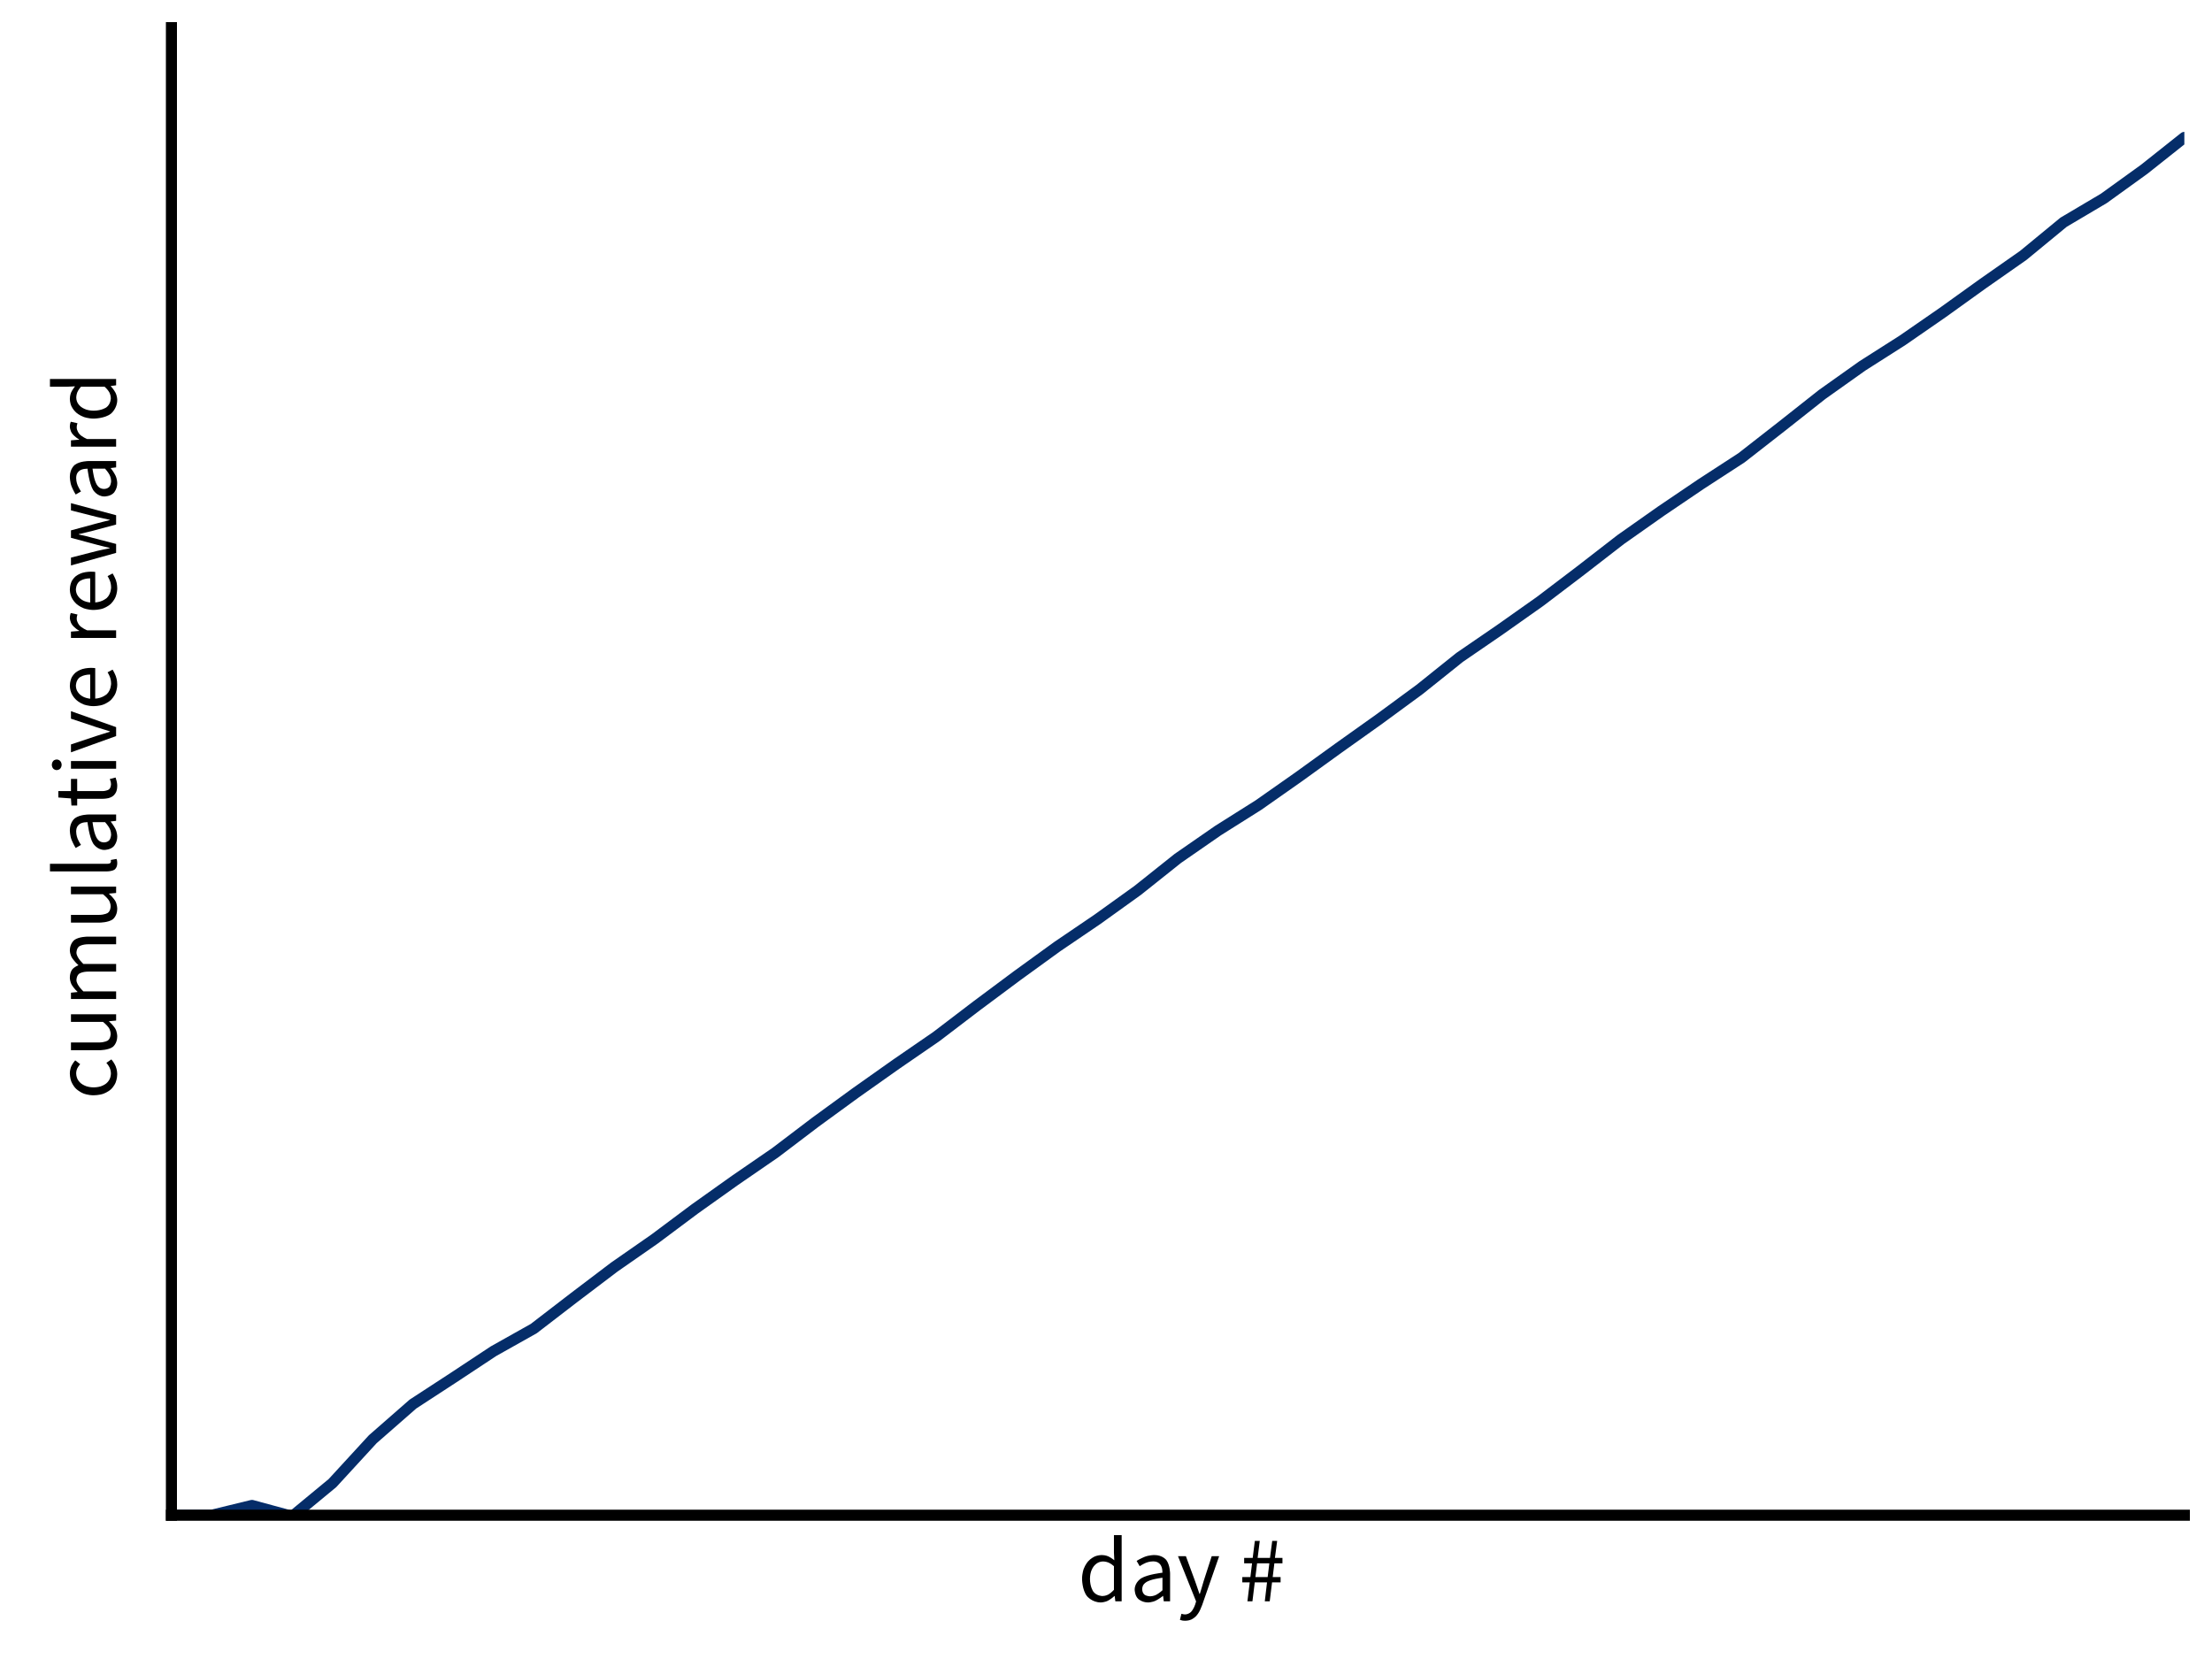
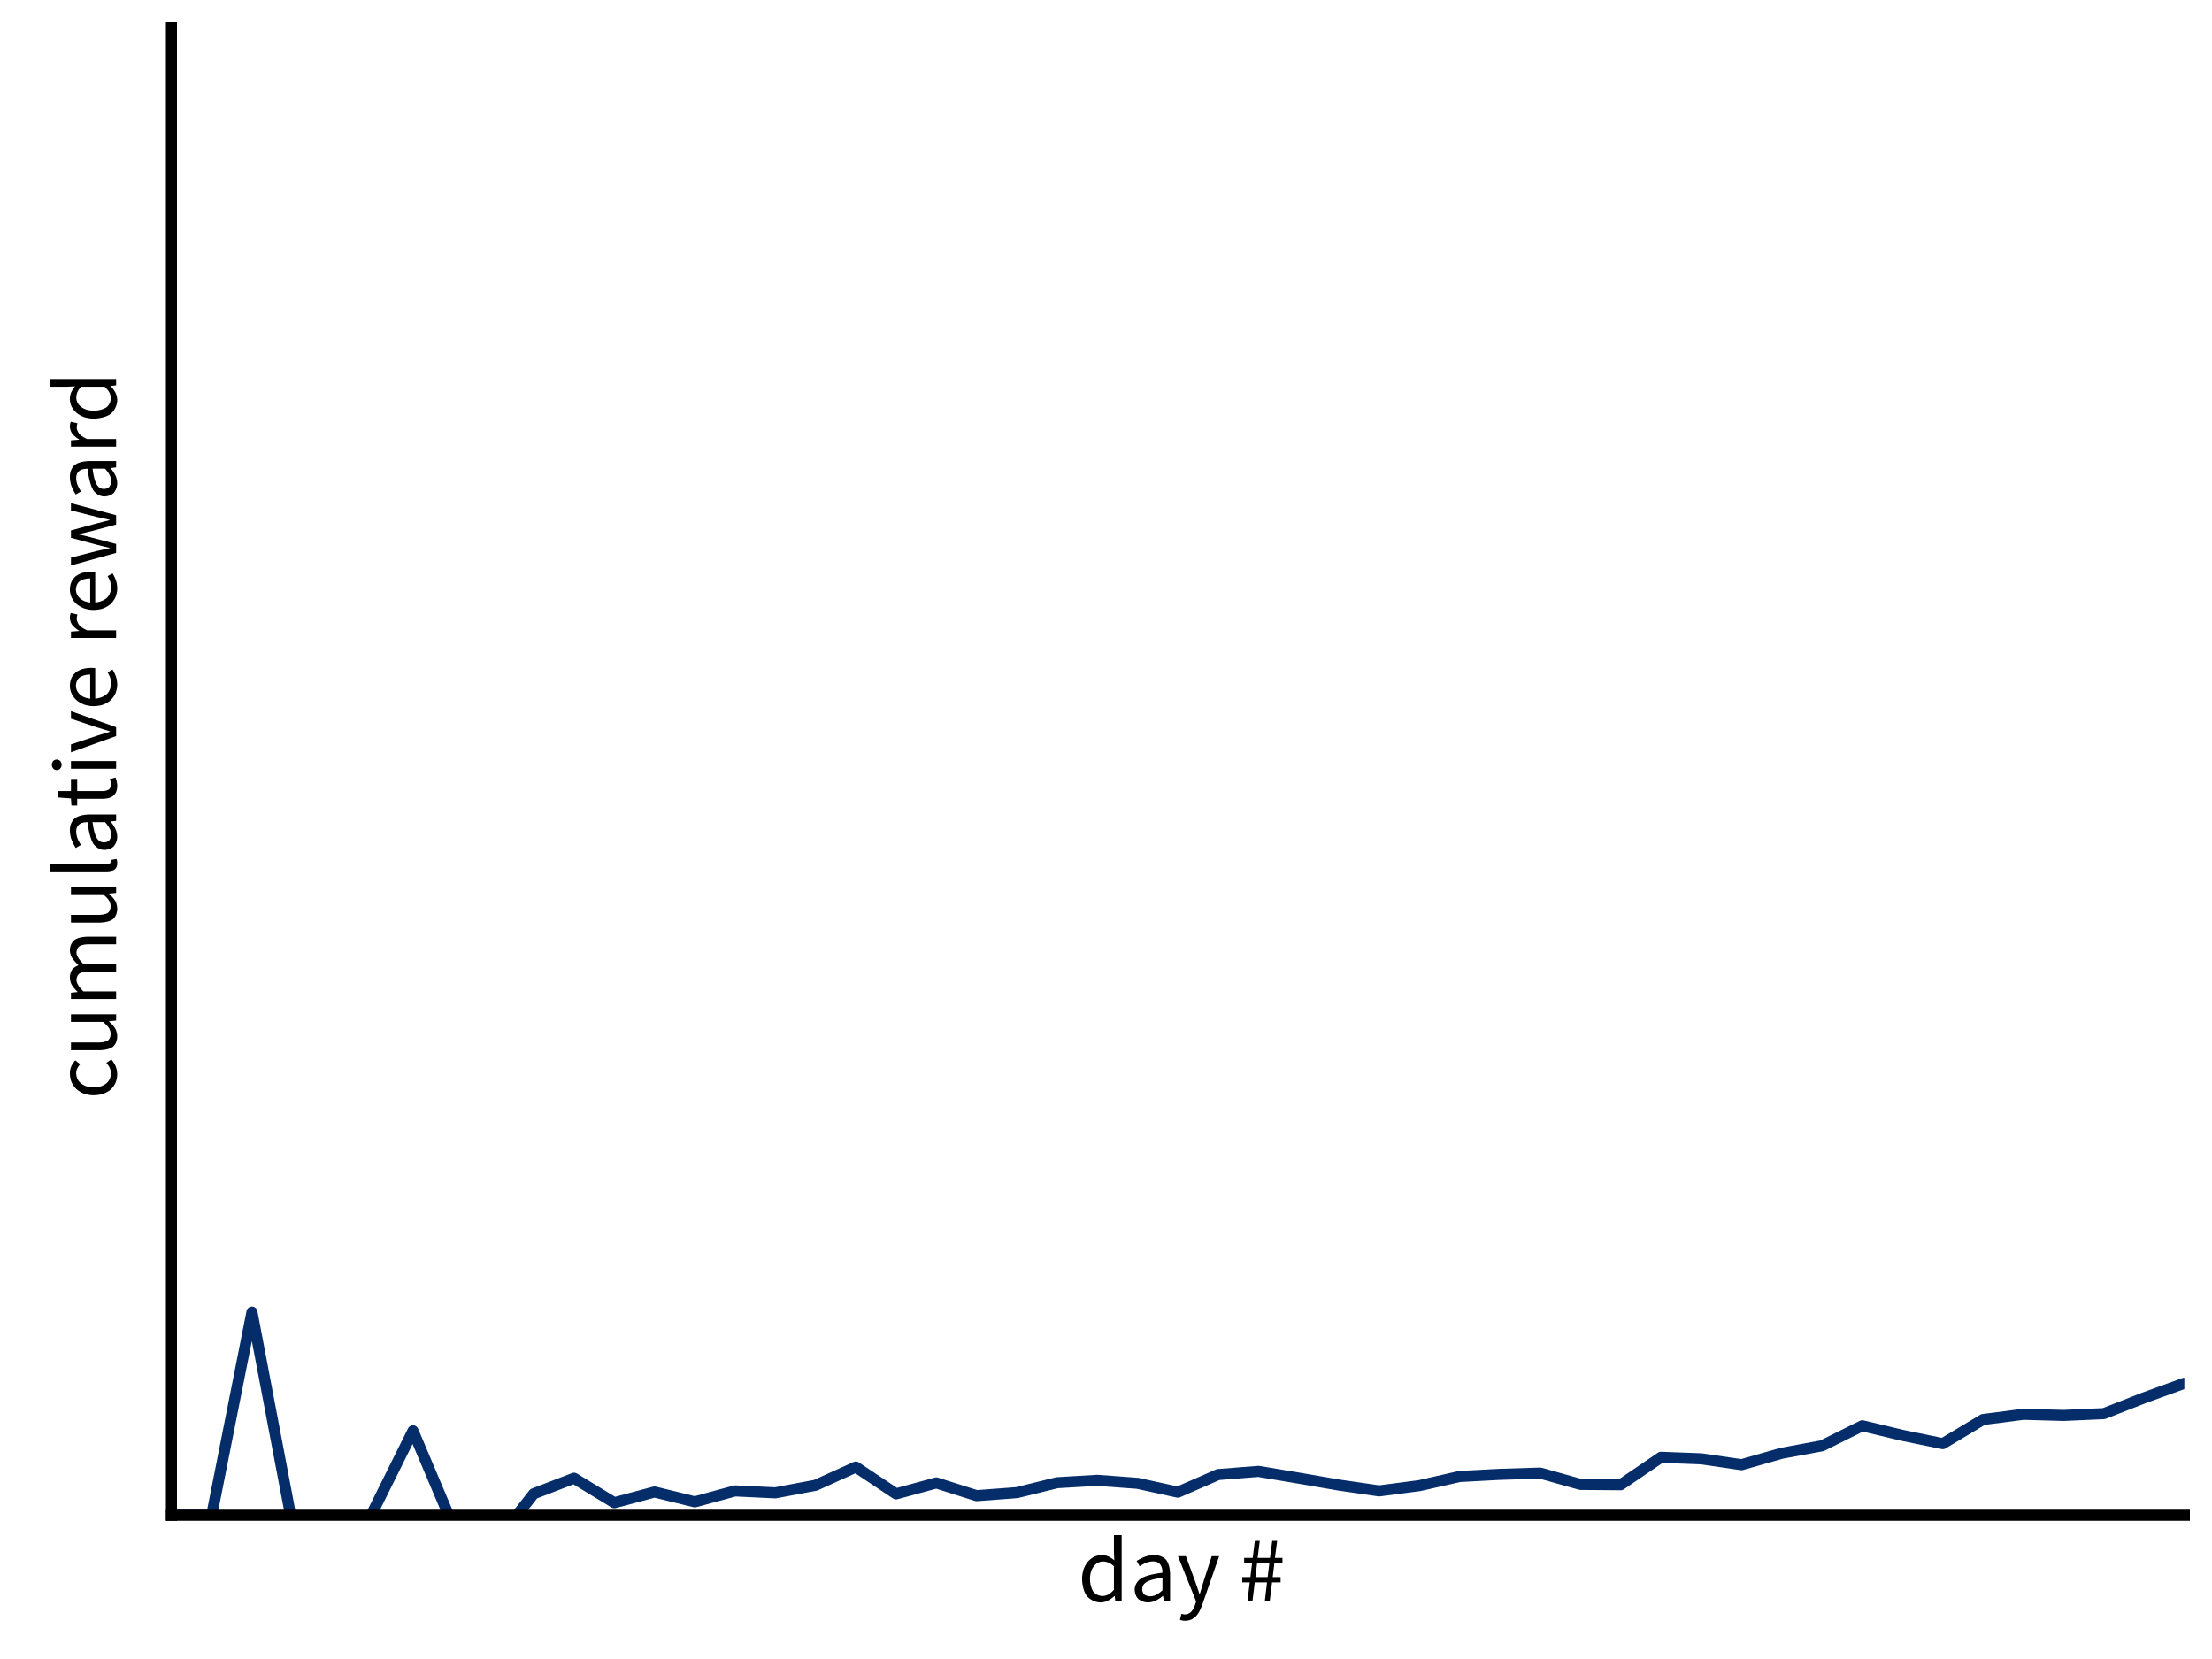
<svg xmlns="http://www.w3.org/2000/svg" height="600" stroke-opacity="1" viewBox="0.0 0.0 800.0 600.0" font-size="1" width="800" stroke="rgb(0,0,0)" version="1.1">
  <defs />
  <g stroke-linejoin="bevel" stroke-opacity="0.0" fill-opacity="0.0" stroke="rgb(0,0,0)" stroke-width="0.0" fill="rgb(0,0,0)" stroke-linecap="butt" stroke-miterlimit="10.0">
    <path d="M 0,0 v 600 h 800 v -600 Z" />
  </g>
  <g stroke-linejoin="round" stroke-opacity="1.0" fill-opacity="0.0" stroke="rgb(5,45,105)" stroke-width="4" fill="rgb(0,0,0)" stroke-linecap="round" stroke-miterlimit="10.0">
    <defs>
      <clipPath id="myClip1">
        <path d="M 62,10 v 538 h 728 v -538 Z" />
      </clipPath>
    </defs>
    <g clip-path="url(#myClip1)">
-       <path d="M 62,548 h 14.56 l 14.56,-3.54 l 14.56,3.949 l 14.56,-12.03 l 14.56,-15.85 l 14.56,-12.74 l 14.56,-9.49 l 14.56,-9.619 l 14.56,-8.178 l 14.56,-11.201 l 14.56,-11.04 l 14.56,-10.136 l 14.56,-10.878 l 14.56,-10.362 l 14.56,-10.018 l 14.56,-11.05 l 14.56,-10.609 l 14.56,-10.297 l 14.56,-10.018 l 14.56,-11.104 l 14.56,-10.846 l 14.56,-10.556 l 14.56,-9.888 l 14.56,-10.459 l 14.56,-11.599 l 14.56,-10.082 l 14.56,-9.178 l 14.56,-10.222 l 14.56,-10.512 l 14.56,-10.362 l 14.56,-10.695 l 14.56,-11.653 l 14.56,-9.985 l 14.56,-10.287 l 14.56,-11.061 l 14.56,-11.277 l 14.56,-10.254 l 14.56,-9.856 l 14.56,-9.458 l 14.56,-11.363 l 14.56,-11.502 l 14.56,-10.34 l 14.56,-9.275 l 14.56,-10.071 l 14.56,-10.459 l 14.56,-10.19 l 14.56,-11.987 l 14.56,-8.619 l 14.56,-10.502 l 14.56,-11.556 " />
+       <path d="M 62,548 h 14.56 l 14.56,-73.453 l 14.56,76.531 l 14.56,48.59 l 14.56,-52.856 l 14.56,-29.332 l 14.56,34.44 l 14.56,6.808 l 14.56,-18.51 l 14.56,-5.601 l 14.56,8.858 l 14.56,-3.887 l 14.56,3.572 l 14.56,-3.96 l 14.56,0.699 l 14.56,-2.733 l 14.56,-6.593 l 14.56,9.703 l 14.56,-3.965 l 14.56,4.608 l 14.56,-1.097 l 14.56,-3.588 l 14.56,-0.858 l 14.56,1.087 l 14.56,3.193 l 14.56,-6.359 l 14.56,-1.159 l 14.56,2.434 l 14.56,2.513 l 14.56,2.114 l 14.56,-1.905 l 14.56,-3.306 l 14.56,-0.772 l 14.56,-0.452 l 14.56,4.083 l 14.56,0.118 l 14.56,-9.913 l 14.56,0.549 l 14.56,2.131 l 14.56,-4.145 l 14.56,-2.693 l 14.56,-7.247 l 14.56,3.486 l 14.56,2.991 l 14.56,-8.737 l 14.56,-1.883 l 14.56,0.409 l 14.56,-0.654 l 14.56,-5.705 l 14.56,-5.28 " />
    </g>
  </g>
  <g stroke-linejoin="bevel" stroke-opacity="0.0" fill-opacity="1.0" stroke="rgb(0,0,0)" stroke-width="0.0" fill="rgb(0,0,0)" stroke-linecap="butt" stroke-miterlimit="10.0">
    <path d="M 42,397.672 ZM 33.865,396.126 c -2.05,0 -3.647,-0.639 -3.647 -0.639c -1.597,-0.639 -2.706,-1.714 -2.706 -1.714c -1.109,-1.076 -1.681,-2.504 -1.681 -2.504c -0.571,-1.429 -0.571,-3.008 -0.571 -3.008c -0,-1.613 0.588,-2.773 0.588 -2.773c 0.588,-1.16 1.361,-2 1.361 -2l 1.782,1.378 c -0.639,0.74 -1.042,1.529 -1.042 1.529c -0.403,0.79 -0.403,1.765 -0.403 1.765c 0,1.109 0.454,2.05 0.454 2.05c 0.454,0.941 1.294,1.613 1.294 1.613c 0.84,0.672 2,1.059 2 1.059c 1.16,0.387 2.571,0.387 2.571 0.387c 1.412,-0 2.555,-0.37 2.555 -0.37c 1.143,-0.37 1.966,-1.025 1.966 -1.025c 0.824,-0.655 1.277,-1.597 1.277 -1.597c 0.454,-0.941 0.454,-2.05 0.454 -2.05c -0,-1.177 -0.487,-2.135 -0.487 -2.135c -0.487,-0.958 -1.16,-1.698 -1.16 -1.698l 1.815,-1.244 c 0.975,1.109 1.546,2.471 1.546 2.471c 0.571,1.361 0.571,2.84 0.571 2.84c 0,1.613 -0.571,3.025 -0.571 3.025c -0.571,1.412 -1.664,2.437 -1.664 2.437c -1.092,1.025 -2.689,1.613 -2.689 1.613c -1.597,0.588 -3.613,0.588 -3.613 0.588ZM 42,382.344 ZM 25.664,379.824 l -0,-2.79 l 9.983,-0 c 2.319,-0 3.345,-0.723 3.345 -0.723c 1.025,-0.723 1.025,-2.336 1.025 -2.336c -0,-1.277 -0.655,-2.252 -0.655 -2.252c -0.655,-0.975 -2.101,-2.151 -2.101 -2.151l -11.597,0 l -0,-2.756 l 16.336,-0 l 0,2.286 l -2.555,0.235 l 0,0.101 c 1.345,1.143 2.151,2.403 2.151 2.403c 0.807,1.26 0.807,2.975 0.807 2.975c 0,2.622 -1.613,3.815 -1.613 3.815c -1.613,1.193 -4.773,1.193 -4.773 1.193l -10.353,0 ZM 42,364.059 ZM 25.664,361.303 l -0,-2.286 l 2.353,-0.235 l -0,-0.101 c -1.177,-1.076 -1.966,-2.336 -1.966 -2.336c -0.79,-1.26 -0.79,-2.74 -0.79 -2.74c -0,-1.882 0.824,-2.941 0.824 -2.941c 0.824,-1.059 2.303,-1.563 2.303 -1.563c -1.412,-1.277 -2.269,-2.571 -2.269 -2.571c -0.857,-1.294 -0.857,-2.807 -0.857 -2.807c -0,-2.521 1.613,-3.748 1.613 -3.748c 1.613,-1.227 4.773,-1.227 4.773 -1.227l 10.353,-0 l 0,2.756 l -9.983,0 c -2.319,0 -3.345,0.74 -3.345 0.74c -1.025,0.74 -1.025,2.286 -1.025 2.286c 0,1.849 2.521,4.101 2.521 4.101l 11.832,-0 l 0,2.756 l -9.983,0 c -2.319,0 -3.345,0.74 -3.345 0.74c -1.025,0.74 -1.025,2.319 -1.025 2.319c 0,1.849 2.521,4.101 2.521 4.101l 11.832,-0 l 0,2.756 l -16.336,0 ZM 42,336.193 ZM 25.664,333.672 l -0,-2.79 l 9.983,-0 c 2.319,-0 3.345,-0.723 3.345 -0.723c 1.025,-0.723 1.025,-2.336 1.025 -2.336c -0,-1.277 -0.655,-2.252 -0.655 -2.252c -0.655,-0.975 -2.101,-2.151 -2.101 -2.151l -11.597,0 l -0,-2.756 l 16.336,-0 l 0,2.286 l -2.555,0.235 l 0,0.101 c 1.345,1.143 2.151,2.403 2.151 2.403c 0.807,1.26 0.807,2.975 0.807 2.975c 0,2.622 -1.613,3.815 -1.613 3.815c -1.613,1.193 -4.773,1.193 -4.773 1.193l -10.353,0 ZM 42,317.908 ZM 18.067,315.151 l -0,-2.756 l 20.84,-0 c 0.672,-0 0.941,-0.235 0.941 -0.235c 0.269,-0.235 0.269,-0.538 0.269 -0.538l -0,-0.252 c 0,0 -0.067,-0.353 -0.067 -0.353l 2.084,-0.37 c 0.135,0.269 0.202,0.639 0.202 0.639c 0.067,0.37 0.067,0.941 0.067 0.941c 0,1.58 -0.941,2.252 -0.941 2.252c -0.941,0.672 -2.756,0.672 -2.756 0.672l -20.639,0 ZM 42,309.336 ZM 37.765,307.387 c -2.689,0 -4.118,-2.403 -4.118 -2.403c -1.429,-2.403 -2,-7.647 -2 -7.647c -0.773,0 -1.513,0.151 -1.513 0.151c -0.74,0.151 -1.311,0.538 -1.311 0.538c -0.571,0.387 -0.924,1.025 -0.924 1.025c -0.353,0.639 -0.353,1.647 -0.353 1.647c 0,1.445 0.538,2.672 0.538 2.672c 0.538,1.227 1.21,2.202 1.21 2.202l -1.916,1.109 c -0.74,-1.143 -1.429,-2.79 -1.429 -2.79c -0.689,-1.647 -0.689,-3.63 -0.689 -3.63c -0,-2.992 1.832,-4.336 1.832 -4.336c 1.832,-1.345 4.891,-1.345 4.891 -1.345l 10.017,-0 l 0,2.286 l -1.95,0.235 l 0,0.067 c 0.975,1.177 1.664,2.538 1.664 2.538c 0.689,1.361 0.689,2.874 0.689 2.874c 0,2.084 -1.21,3.445 -1.21 3.445c -1.21,1.361 -3.429,1.361 -3.429 1.361ZM 37.765,307.387 ZM 37.563,304.664 c 1.412,-0 2.017,-0.824 2.017 -0.824c 0.605,-0.824 0.605,-2.034 0.605 -2.034c -0,-1.177 -0.555,-2.235 -0.555 -2.235c -0.555,-1.059 -1.63,-2.235 -1.63 -2.235l -4.538,0 c 0.269,2.05 0.639,3.462 0.639 3.462c 0.37,1.412 0.874,2.269 0.874 2.269c 0.504,0.857 1.16,1.227 1.16 1.227c 0.655,0.37 1.429,0.37 1.429 0.37ZM 42,292.126 ZM 27.916,288.899 l 0,2.42 l -2.084,0 l -0.168,-2.555 l -4.571,-0.336 l -0,-2.319 l 4.571,-0 l -0,-4.403 l 2.252,-0 l 0,4.403 l 9.076,-0 c 1.513,-0 2.336,-0.555 2.336 -0.555c 0.824,-0.555 0.824,-1.966 0.824 -1.966c -0,-0.437 -0.135,-0.941 -0.135 -0.941c -0.135,-0.504 -0.302,-0.908 -0.302 -0.908l 2.084,-0.538 c 0.235,0.672 0.42,1.462 0.42 1.462c 0.185,0.79 0.185,1.563 0.185 1.563c 0,1.311 -0.403,2.202 -0.403 2.202c -0.403,0.891 -1.109,1.445 -1.109 1.445c -0.706,0.555 -1.714,0.79 -1.714 0.79c -1.008,0.235 -2.219,0.235 -2.219 0.235l -9.042,0 ZM 42,280.765 ZM 22.302,276.597 c 0,0.807 -0.504,1.361 -0.504 1.361c -0.504,0.555 -1.277,0.555 -1.277 0.555c -0.807,0 -1.294,-0.555 -1.294 -0.555c -0.487,-0.555 -0.487,-1.361 -0.487 -1.361c -0,-0.807 0.487,-1.361 0.487 -1.361c 0.487,-0.555 1.294,-0.555 1.294 -0.555c 0.773,-0 1.277,0.555 1.277 0.555c 0.504,0.555 0.504,1.361 0.504 1.361ZM 22.302,276.597 ZM 25.664,278.008 l -0,-2.756 l 16.336,-0 l 0,2.756 l -16.336,0 ZM 42,272.496 ZM 25.664,272.092 l -0,-2.857 l 9.277,-3.092 c 1.21,-0.37 2.42,-0.756 2.42 -0.756c 1.21,-0.387 2.387,-0.756 2.387 -0.756l -0,-0.135 c -1.177,-0.37 -2.387,-0.74 -2.387 -0.74l -2.42,-0.74 l -9.277,-3.092 l -0,-2.723 l 16.336,5.782 l 0,3.227 ZM 42,256.933 ZM 33.865,255.387 c -2.017,0 -3.613,-0.622 -3.613 -0.622c -1.597,-0.622 -2.706,-1.647 -2.706 -1.647c -1.109,-1.025 -1.698,-2.336 -1.698 -2.336c -0.588,-1.311 -0.588,-2.723 -0.588 -2.723c -0,-1.546 0.538,-2.773 0.538 -2.773c 0.538,-1.227 1.546,-2.05 1.546 -2.05c 1.008,-0.824 2.42,-1.26 2.42 -1.26c 1.412,-0.437 3.16,-0.437 3.16 -0.437c 0.908,-0 1.513,0.101 1.513 0.101l 0,11.025 c 2.655,-0.168 4.202,-1.63 4.202 -1.63c 1.546,-1.462 1.546,-3.815 1.546 -3.815c -0,-1.177 -0.353,-2.168 -0.353 -2.168c -0.353,-0.992 -0.924,-1.899 -0.924 -1.899l 1.815,-0.975 c 0.672,1.076 1.177,2.387 1.177 2.387c 0.504,1.311 0.504,2.992 0.504 2.992c 0,1.647 -0.588,3.076 -0.588 3.076c -0.588,1.429 -1.681,2.487 -1.681 2.487c -1.092,1.059 -2.672,1.664 -2.672 1.664c -1.58,0.605 -3.597,0.605 -3.597 0.605ZM 33.865,255.387 ZM 32.622,243.958 c -2.521,0 -3.849,1.059 -3.849 1.059c -1.328,1.059 -1.328,2.975 -1.328 2.975c 0,0.874 0.353,1.664 0.353 1.664c 0.353,0.79 1.008,1.429 1.008 1.429c 0.655,0.639 1.613,1.059 1.613 1.059c 0.958,0.42 2.202,0.555 2.202 0.555l -0,-8.739 ZM 42,233.471 ZM 25.664,230.714 l -0,-2.286 l 2.958,-0.235 l -0,-0.101 c -1.546,-0.84 -2.454,-2.034 -2.454 -2.034c -0.908,-1.193 -0.908,-2.605 -0.908 -2.605c -0,-0.975 0.336,-1.748 0.336 -1.748l 2.42,0.538 c -0.135,0.403 -0.202,0.74 -0.202 0.74c -0.067,0.336 -0.067,0.84 -0.067 0.84c 0,1.042 0.84,2.168 0.84 2.168c 0.84,1.126 2.924,1.966 2.924 1.966l 10.487,-0 l 0,2.756 l -16.336,0 ZM 42,222.143 ZM 33.865,220.597 c -2.017,0 -3.613,-0.622 -3.613 -0.622c -1.597,-0.622 -2.706,-1.647 -2.706 -1.647c -1.109,-1.025 -1.698,-2.336 -1.698 -2.336c -0.588,-1.311 -0.588,-2.723 -0.588 -2.723c -0,-1.546 0.538,-2.773 0.538 -2.773c 0.538,-1.227 1.546,-2.05 1.546 -2.05c 1.008,-0.824 2.42,-1.26 2.42 -1.26c 1.412,-0.437 3.16,-0.437 3.16 -0.437c 0.908,-0 1.513,0.101 1.513 0.101l 0,11.025 c 2.655,-0.168 4.202,-1.63 4.202 -1.63c 1.546,-1.462 1.546,-3.815 1.546 -3.815c -0,-1.177 -0.353,-2.168 -0.353 -2.168c -0.353,-0.992 -0.924,-1.899 -0.924 -1.899l 1.815,-0.975 c 0.672,1.076 1.177,2.387 1.177 2.387c 0.504,1.311 0.504,2.992 0.504 2.992c 0,1.647 -0.588,3.076 -0.588 3.076c -0.588,1.429 -1.681,2.487 -1.681 2.487c -1.092,1.059 -2.672,1.664 -2.672 1.664c -1.58,0.605 -3.597,0.605 -3.597 0.605ZM 33.865,220.597 ZM 32.622,209.168 c -2.521,0 -3.849,1.059 -3.849 1.059c -1.328,1.059 -1.328,2.975 -1.328 2.975c 0,0.874 0.353,1.664 0.353 1.664c 0.353,0.79 1.008,1.429 1.008 1.429c 0.655,0.639 1.613,1.059 1.613 1.059c 0.958,0.42 2.202,0.555 2.202 0.555l -0,-8.739 ZM 42,205.303 ZM 25.664,204.496 l -0,-2.824 l 9.445,-2.42 c 1.177,-0.269 2.286,-0.504 2.286 -0.504c 1.109,-0.235 2.252,-0.471 2.252 -0.471l -0,-0.135 c -1.143,-0.269 -2.269,-0.538 -2.269 -0.538c -1.126,-0.269 -2.269,-0.571 -2.269 -0.571l -9.445,-2.521 l -0,-2.689 l 9.445,-2.555 c 1.177,-0.302 2.286,-0.588 2.286 -0.588c 1.109,-0.286 2.252,-0.555 2.252 -0.555l -0,-0.135 c -1.143,-0.269 -2.252,-0.504 -2.252 -0.504c -1.109,-0.235 -2.286,-0.504 -2.286 -0.504l -9.445,-2.387 l -0,-2.622 l 16.336,4.37 l 0,3.361 l -8.773,2.353 c -1.177,0.302 -2.319,0.555 -2.319 0.555c -1.143,0.252 -2.387,0.555 -2.387 0.555l 0,0.135 c 1.244,0.269 2.403,0.538 2.403 0.538c 1.16,0.269 2.336,0.605 2.336 0.605l 8.739,2.286 l 0,3.227 ZM 42,181.504 ZM 37.765,179.555 c -2.689,0 -4.118,-2.403 -4.118 -2.403c -1.429,-2.403 -2,-7.647 -2 -7.647c -0.773,0 -1.513,0.151 -1.513 0.151c -0.74,0.151 -1.311,0.538 -1.311 0.538c -0.571,0.387 -0.924,1.025 -0.924 1.025c -0.353,0.639 -0.353,1.647 -0.353 1.647c 0,1.445 0.538,2.672 0.538 2.672c 0.538,1.227 1.21,2.202 1.21 2.202l -1.916,1.109 c -0.74,-1.143 -1.429,-2.79 -1.429 -2.79c -0.689,-1.647 -0.689,-3.63 -0.689 -3.63c -0,-2.992 1.832,-4.336 1.832 -4.336c 1.832,-1.345 4.891,-1.345 4.891 -1.345l 10.017,-0 l 0,2.286 l -1.95,0.235 l 0,0.067 c 0.975,1.177 1.664,2.538 1.664 2.538c 0.689,1.361 0.689,2.874 0.689 2.874c 0,2.084 -1.21,3.445 -1.21 3.445c -1.21,1.361 -3.429,1.361 -3.429 1.361ZM 37.765,179.555 ZM 37.563,176.832 c 1.412,-0 2.017,-0.824 2.017 -0.824c 0.605,-0.824 0.605,-2.034 0.605 -2.034c -0,-1.177 -0.555,-2.235 -0.555 -2.235c -0.555,-1.059 -1.63,-2.235 -1.63 -2.235l -4.538,0 c 0.269,2.05 0.639,3.462 0.639 3.462c 0.37,1.412 0.874,2.269 0.874 2.269c 0.504,0.857 1.16,1.227 1.16 1.227c 0.655,0.37 1.429,0.37 1.429 0.37ZM 42,164.294 ZM 25.664,161.538 l -0,-2.286 l 2.958,-0.235 l -0,-0.101 c -1.546,-0.84 -2.454,-2.034 -2.454 -2.034c -0.908,-1.193 -0.908,-2.605 -0.908 -2.605c -0,-0.975 0.336,-1.748 0.336 -1.748l 2.42,0.538 c -0.135,0.403 -0.202,0.74 -0.202 0.74c -0.067,0.336 -0.067,0.84 -0.067 0.84c 0,1.042 0.84,2.168 0.84 2.168c 0.84,1.126 2.924,1.966 2.924 1.966l 10.487,-0 l 0,2.756 l -16.336,0 ZM 42,152.966 ZM 33.865,151.387 c -1.983,0 -3.58,-0.588 -3.58 -0.588c -1.597,-0.588 -2.706,-1.563 -2.706 -1.563c -1.109,-0.975 -1.714,-2.252 -1.714 -2.252c -0.605,-1.277 -0.605,-2.689 -0.605 -2.689c -0,-1.412 0.504,-2.454 0.504 -2.454c 0.504,-1.042 1.378,-2.118 1.378 -2.118l -2.79,0.135 l -6.286,0 l -0,-2.79 l 23.933,-0 l 0,2.286 l -1.916,0.235 l 0,0.101 c 0.941,0.975 1.63,2.235 1.63 2.235c 0.689,1.26 0.689,2.706 0.689 2.706c 0,3.092 -2.219,4.924 -2.219 4.924c -2.219,1.832 -6.319,1.832 -6.319 1.832ZM 33.865,151.387 ZM 33.832,148.529 c 2.958,-0 4.605,-1.177 4.605 -1.177c 1.647,-1.177 1.647,-3.328 1.647 -3.328c -0,-1.143 -0.555,-2.151 -0.555 -2.151c -0.555,-1.008 -1.698,-2.017 -1.698 -2.017l -8.538,0 c -0.941,1.042 -1.328,2 -1.328 2c -0.387,0.958 -0.387,1.966 -0.387 1.966c 0,0.975 0.454,1.832 0.454 1.832c 0.454,0.857 1.277,1.496 1.277 1.496c 0.824,0.639 1.966,1.008 1.966 1.008c 1.143,0.37 2.555,0.37 2.555 0.37Z" />
  </g>
  <g stroke-linejoin="miter" stroke-opacity="1.0" fill-opacity="0.0" stroke="rgb(0,0,0)" stroke-width="4" fill="rgb(0,0,0)" stroke-linecap="square" stroke-miterlimit="10.0">
    <path d="M 62,548 v -538 " />
  </g>
  <g stroke-linejoin="miter" stroke-opacity="1.0" fill-opacity="0.0" stroke="rgb(0,0,0)" stroke-width="4" fill="rgb(0,0,0)" stroke-linecap="square" stroke-miterlimit="10.0">
    <path d="M 62,548 h 728 " />
  </g>
  <g stroke-linejoin="bevel" stroke-opacity="0.0" fill-opacity="1.0" stroke="rgb(0,0,0)" stroke-width="0.0" fill="rgb(0,0,0)" stroke-linecap="butt" stroke-miterlimit="10.0">
    <path d="M 389.765,579.143 ZM 391.344,571.008 c 0,-1.983 0.588,-3.58 0.588 -3.58c 0.588,-1.597 1.563,-2.706 1.563 -2.706c 0.975,-1.109 2.252,-1.714 2.252 -1.714c 1.277,-0.605 2.689,-0.605 2.689 -0.605c 1.412,0 2.454,0.504 2.454 0.504c 1.042,0.504 2.118,1.378 2.118 1.378l -0.135,-2.79 v -6.286 h 2.79 v 23.933 h -2.286 l -0.235,-1.916 h -0.101 c -0.975,0.941 -2.235,1.63 -2.235 1.63c -1.26,0.689 -2.706,0.689 -2.706 0.689c -3.092,-0 -4.924,-2.219 -4.924 -2.219c -1.832,-2.219 -1.832,-6.319 -1.832 -6.319ZM 391.344,571.008 ZM 394.202,570.975 c 0,2.958 1.177,4.605 1.177 4.605c 1.177,1.647 3.328,1.647 3.328 1.647c 1.143,0 2.151,-0.555 2.151 -0.555c 1.008,-0.555 2.017,-1.698 2.017 -1.698v -8.538 c -1.042,-0.941 -2,-1.328 -2 -1.328c -0.958,-0.387 -1.966,-0.387 -1.966 -0.387c -0.975,-0 -1.832,0.454 -1.832 0.454c -0.857,0.454 -1.496,1.277 -1.496 1.277c -0.639,0.824 -1.008,1.966 -1.008 1.966c -0.37,1.143 -0.37,2.555 -0.37 2.555ZM 408.42,579.143 ZM 410.37,574.908 c 0,-2.689 2.403,-4.118 2.403 -4.118c 2.403,-1.429 7.647,-2 7.647 -2c 0,-0.773 -0.151,-1.513 -0.151 -1.513c -0.151,-0.74 -0.538,-1.311 -0.538 -1.311c -0.387,-0.571 -1.025,-0.924 -1.025 -0.924c -0.639,-0.353 -1.647,-0.353 -1.647 -0.353c -1.445,-0 -2.672,0.538 -2.672 0.538c -1.227,0.538 -2.202,1.21 -2.202 1.21l -1.109,-1.916 c 1.143,-0.74 2.79,-1.429 2.79 -1.429c 1.647,-0.689 3.63,-0.689 3.63 -0.689c 2.992,0 4.336,1.832 4.336 1.832c 1.345,1.832 1.345,4.891 1.345 4.891v 10.017 h -2.286 l -0.235,-1.95 h -0.067 c -1.177,0.975 -2.538,1.664 -2.538 1.664c -1.361,0.689 -2.874,0.689 -2.874 0.689c -2.084,-0 -3.445,-1.21 -3.445 -1.21c -1.361,-1.21 -1.361,-3.429 -1.361 -3.429ZM 410.37,574.908 ZM 413.092,574.706 c 0,1.412 0.824,2.017 0.824 2.017c 0.824,0.605 2.034,0.605 2.034 0.605c 1.177,0 2.235,-0.555 2.235 -0.555c 1.059,-0.555 2.235,-1.63 2.235 -1.63v -4.538 c -2.05,0.269 -3.462,0.639 -3.462 0.639c -1.412,0.37 -2.269,0.874 -2.269 0.874c -0.857,0.504 -1.227,1.16 -1.227 1.16c -0.37,0.655 -0.37,1.429 -0.37 1.429ZM 425.63,579.143 ZM 427.277,583.647 l 0.605,0.151 c 0,0 0.639,0.084 0.639 0.084c 1.412,0 2.303,-0.992 2.303 -0.992c 0.891,-0.992 1.395,-2.504 1.395 -2.504l 0.37,-1.21 l -6.555,-16.37 h 2.857 l 3.328,9.042 c 0.37,1.076 0.79,2.269 0.79 2.269c 0.42,1.193 0.79,2.336 0.79 2.336h 0.135 c 0.37,-1.109 0.706,-2.319 0.706 -2.319c 0.336,-1.21 0.672,-2.286 0.672 -2.286l 2.924,-9.042 h 2.689 l -6.151,17.681 c -0.437,1.21 -0.975,2.252 -0.975 2.252c -0.538,1.042 -1.277,1.798 -1.277 1.798c -0.74,0.756 -1.681,1.193 -1.681 1.193c -0.941,0.437 -2.185,0.437 -2.185 0.437c -0.571,-0 -1.042,-0.084 -1.042 -0.084c -0.471,-0.084 -0.874,-0.252 -0.874 -0.252l 0.538,-2.185 h 0 ZM 448.118,579.143 ZM 451.983,572.286 h -2.689 v -1.916 h 2.924 l 0.605,-4.975 h -2.857 v -1.95 h 3.092 l 0.773,-6.151 h 1.782 l -0.773,6.151 h 4.471 l 0.807,-6.151 h 1.782 l -0.807,6.151 h 2.723 v 1.95 h -2.924 l -0.605,4.975 h 2.857 v 1.916 h -3.092 l -0.84,6.857 h -1.782 l 0.807,-6.857 h -4.437 l -0.84,6.857 h -1.815 ZM 451.983,572.286 ZM 458.471,570.37 l 0.605,-4.975 h -4.437 l -0.605,4.975 h 4.437 Z" />
  </g>
</svg>
